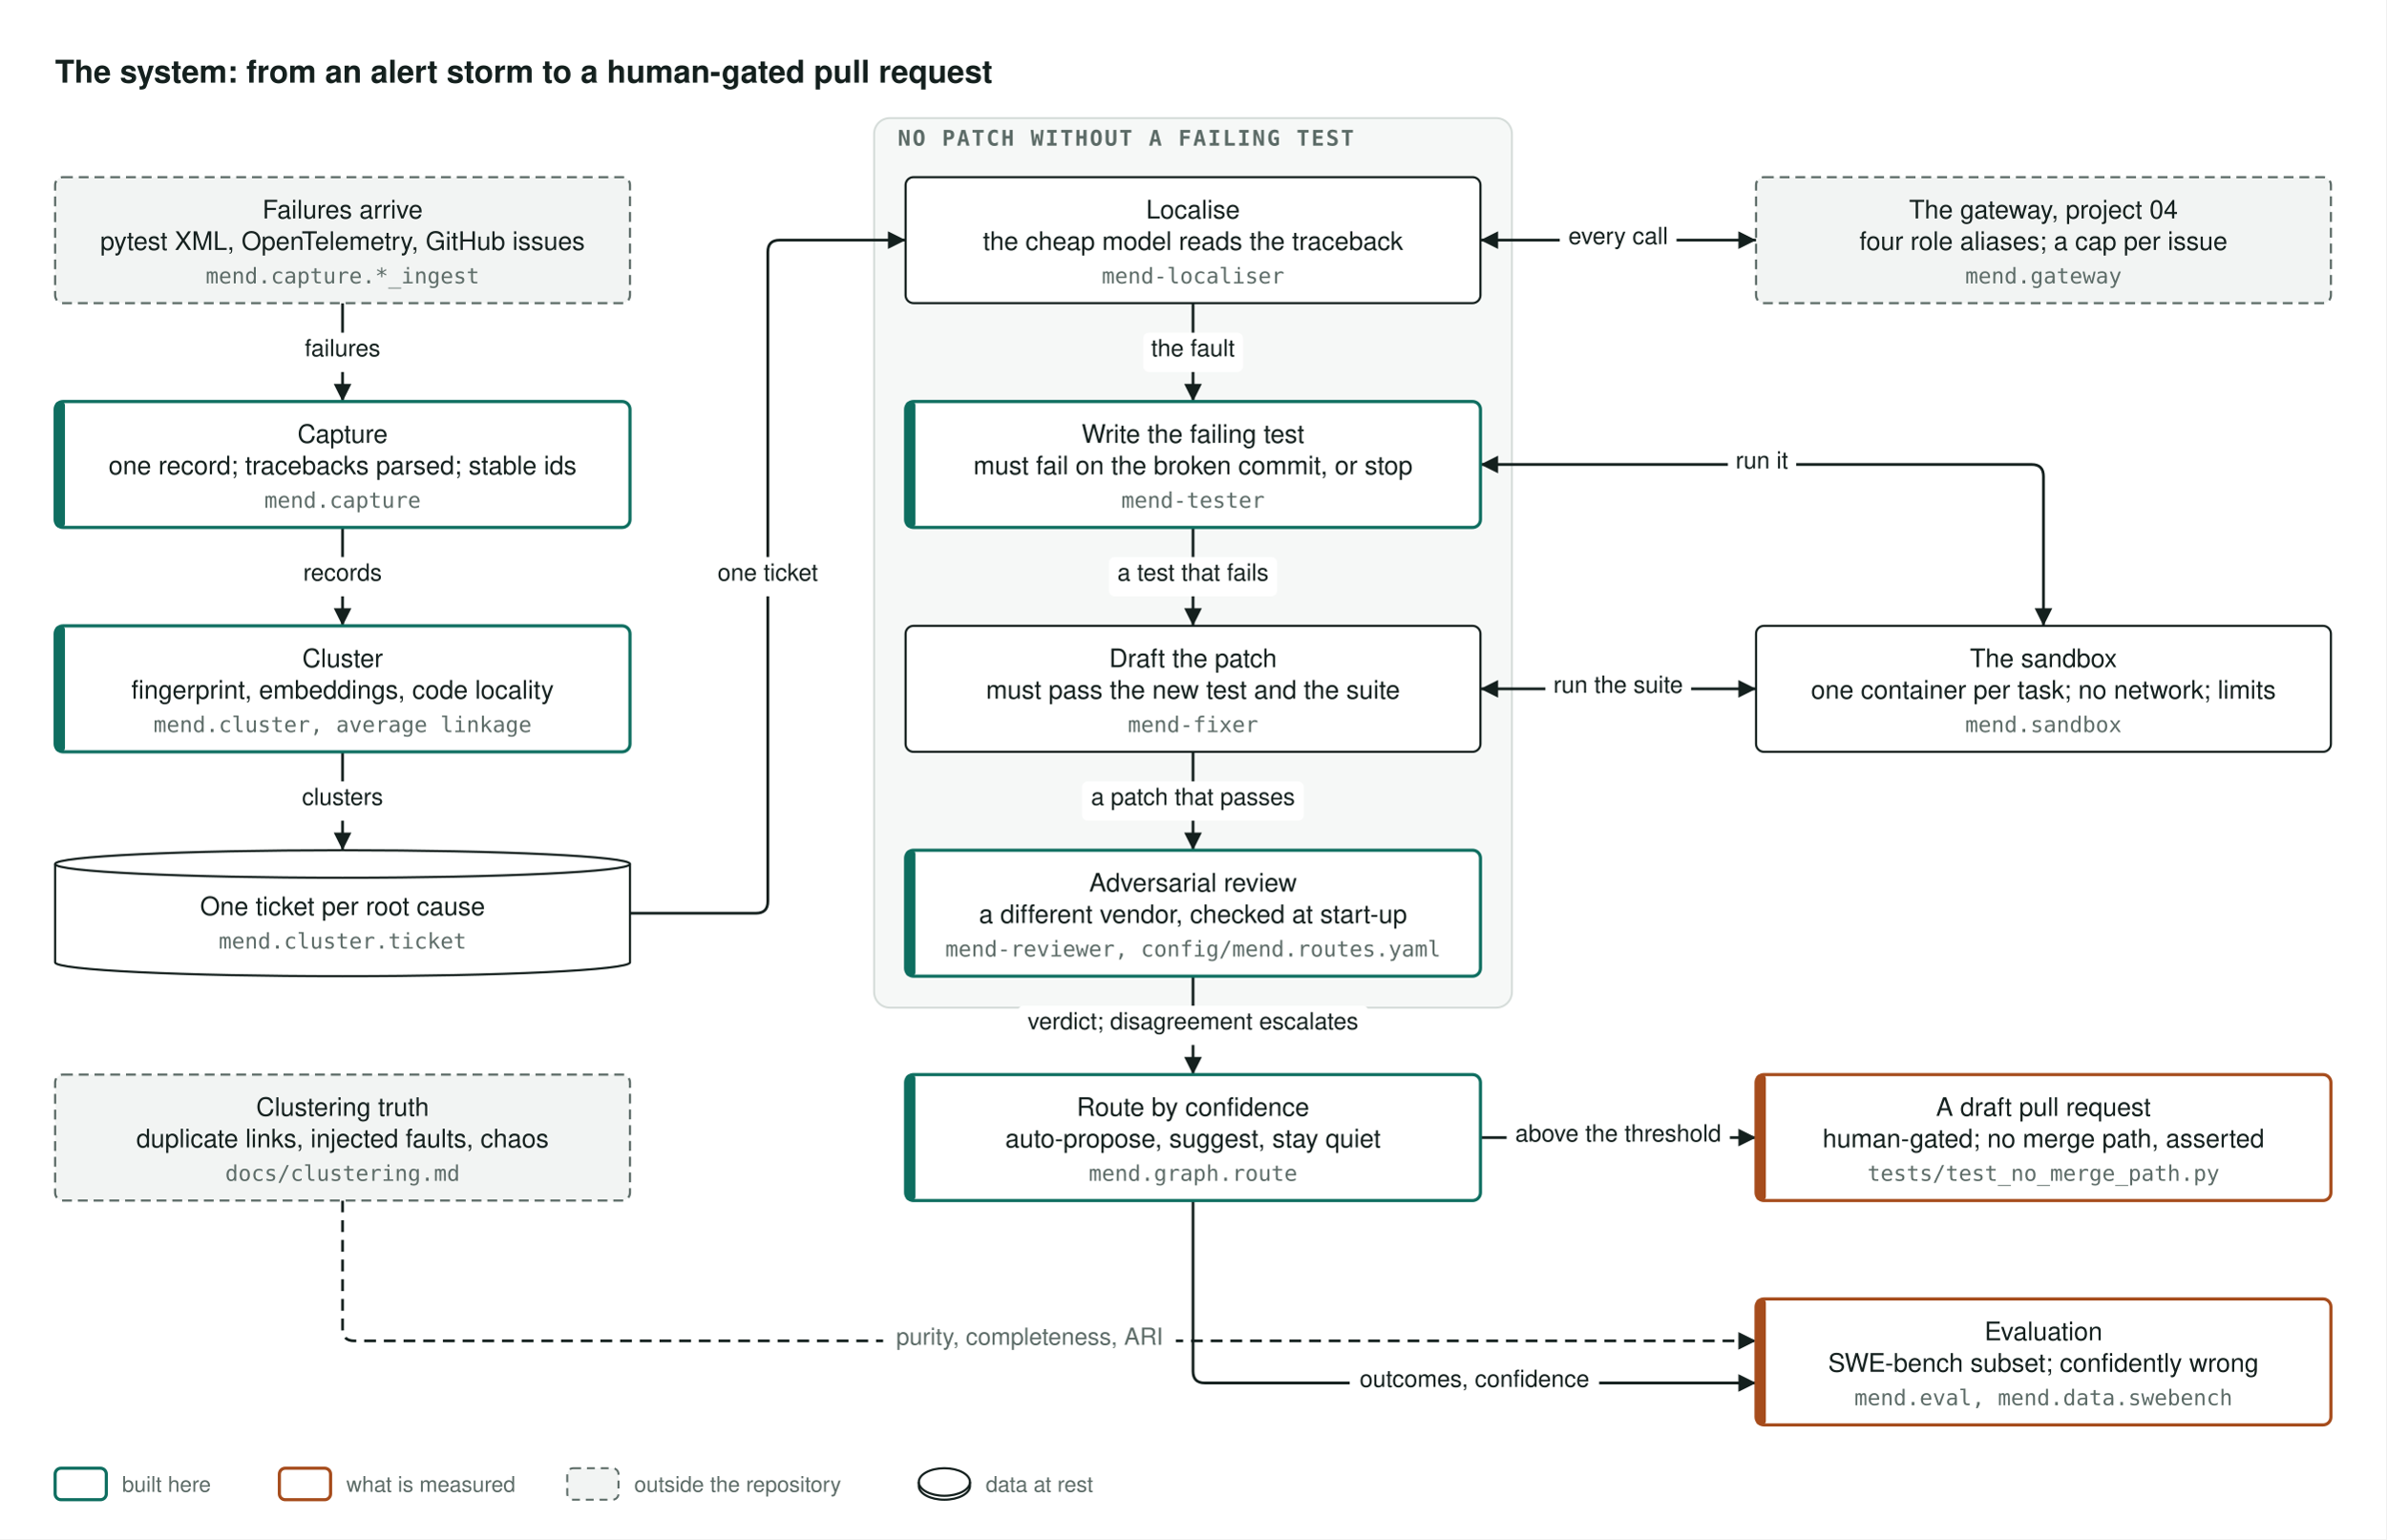
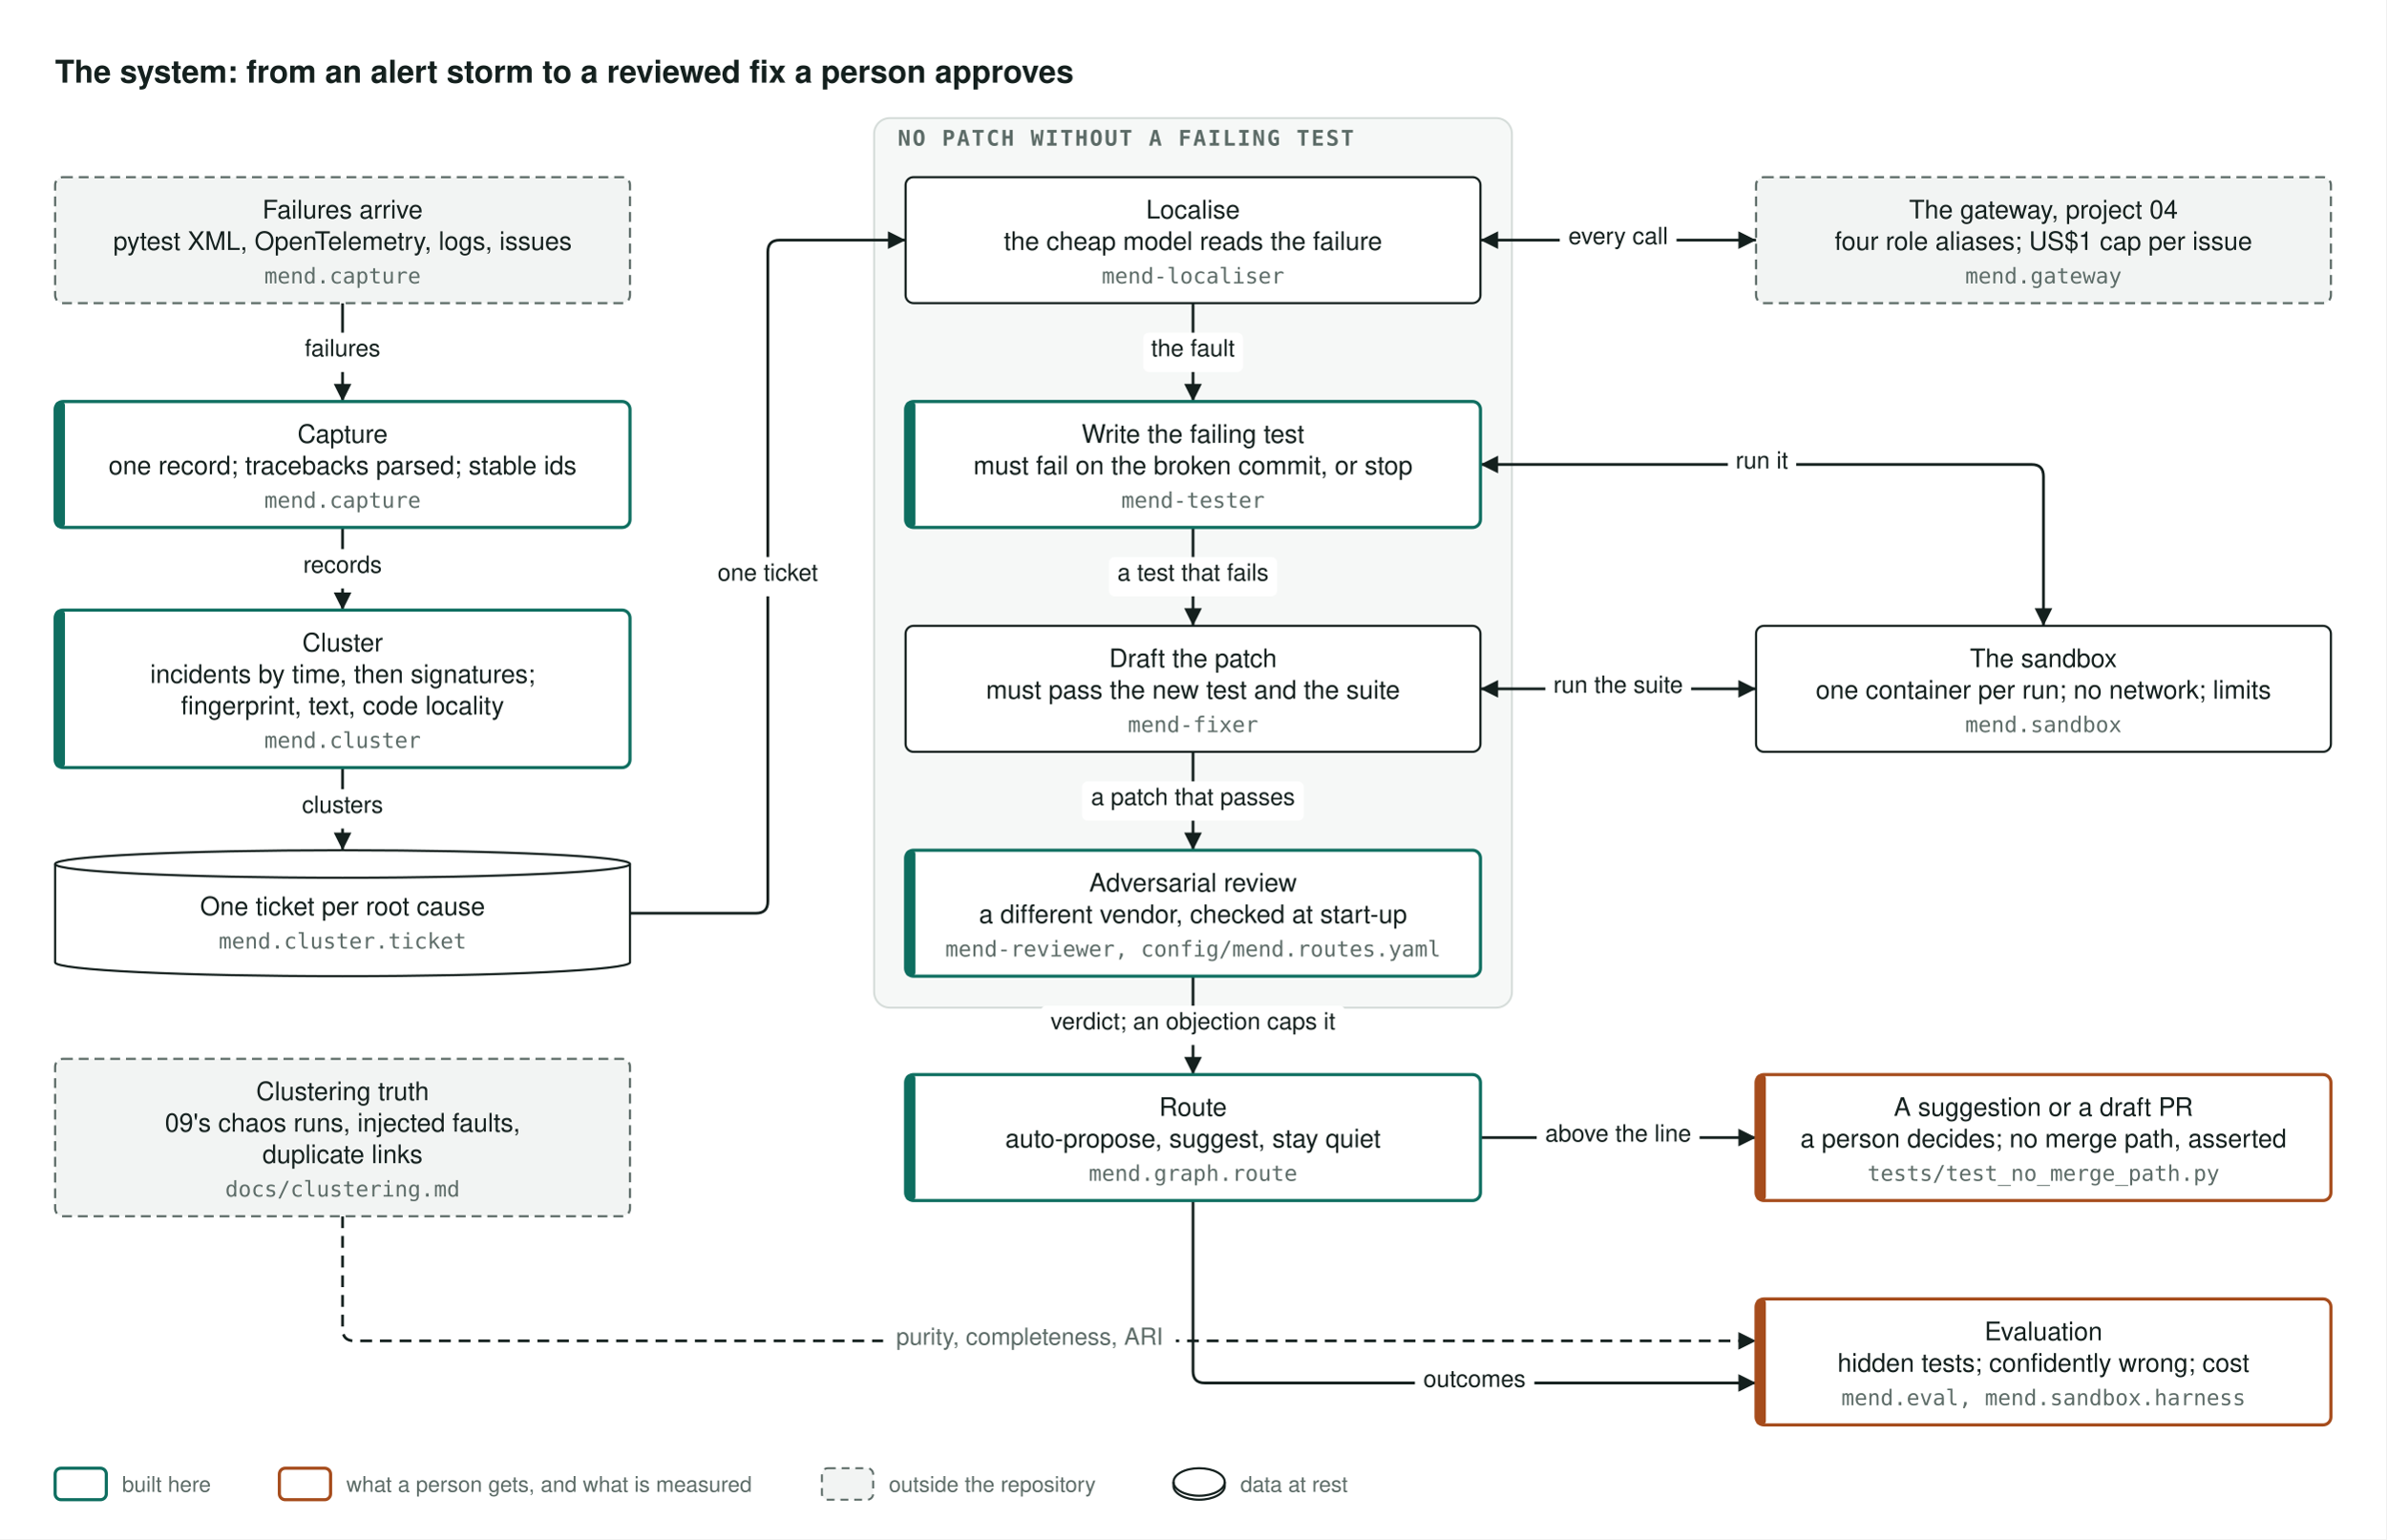
- <svg xmlns="http://www.w3.org/2000/svg" width="1212" height="782" viewBox="0 0 1212 782" role="img" aria-label="Failures arrive as test results, traces and issues and become one kind of record; clustering turns many symptoms into one ticket; a state machine allows no patch except from a test observed to fail, sends the patch to a reviewer from a different vendor, and routes by a calibrated confidence into a draft pull request, a suggestion or silence; every model call goes through the gateway and every comparison through the release gate." font-family="'Segoe UI', 'Helvetica Neue', Helvetica, Arial, sans-serif">
+ <svg xmlns="http://www.w3.org/2000/svg" width="1212" height="782" viewBox="0 0 1212 782" role="img" aria-label="Failures arrive as test results, traces, logs and issues and become one kind of record; clustering turns many symptoms into one ticket; a state machine allows no patch except from a test observed to fail, sends the patch to a reviewer from a different vendor, and routes it into a draft pull request, a suggestion or silence; every model call goes through the gateway with a cap per issue, every test runs in a sandbox with no network, and the evaluation scores the outcomes on hidden tests." font-family="'Segoe UI', 'Helvetica Neue', Helvetica, Arial, sans-serif">
  <defs>
    <marker id="arrow" viewBox="0 0 10 10" refX="9" refY="5" markerWidth="8" markerHeight="8" orient="auto-start-reverse">
      <path d="M 1 1 L 9 5 L 1 9 z" fill="#14201E" />
    </marker>
    <marker id="arrow-accent" viewBox="0 0 10 10" refX="9" refY="5" markerWidth="8" markerHeight="8" orient="auto-start-reverse">
      <path d="M 1 1 L 9 5 L 1 9 z" fill="#0E6E60" />
    </marker>
    <marker id="arrow-signal" viewBox="0 0 10 10" refX="9" refY="5" markerWidth="8" markerHeight="8" orient="auto-start-reverse">
      <path d="M 1 1 L 9 5 L 1 9 z" fill="#A64C1C" />
    </marker>
    <marker id="arrow-muted" viewBox="0 0 10 10" refX="9" refY="5" markerWidth="8" markerHeight="8" orient="auto-start-reverse">
      <path d="M 1 1 L 9 5 L 1 9 z" fill="#5C6B67" />
    </marker>
  </defs>
  <rect width="1212" height="782" fill="#FFFFFF" />
-   <text x="28" y="42" font-size="16" font-weight="700" fill="#14201E">The system: from an alert storm to a human-gated pull request</text>
+   <text x="28" y="42" font-size="16" font-weight="700" fill="#14201E">The system: from an alert storm to a reviewed fix a person approves</text>
  <rect x="444.0" y="60.0" width="324.0" height="452.0" rx="8" fill="#F6F8F7" stroke="#D5DCD9" stroke-width="1" />
  <text x="456.0" y="74.0" font-size="11" font-family="Consolas, Menlo, 'DejaVu Sans Mono', monospace" font-weight="600" letter-spacing="0.08em" fill="#5C6B67">NO PATCH WITHOUT A FAILING TEST</text>
  <path d="M 174.0 154.0 L 174.0 204.0" fill="none" stroke="#14201E" stroke-width="1.4" marker-end="url(#arrow)" />
-   <path d="M 174.0 268.0 L 174.0 318.0" fill="none" stroke="#14201E" stroke-width="1.4" marker-end="url(#arrow)" />
-   <path d="M 174.0 382.0 L 174.0 432.0" fill="none" stroke="#14201E" stroke-width="1.4" marker-end="url(#arrow)" />
-   <path d="M 174.0 610.0 L 174.0 675.3 Q 174.0 681.3 180.0 681.3 L 892.0 681.3" fill="none" stroke="#14201E" stroke-width="1.4" stroke-dasharray="6 4" marker-end="url(#arrow)" />
+   <path d="M 174.0 268.0 L 174.0 310.0" fill="none" stroke="#14201E" stroke-width="1.4" marker-end="url(#arrow)" />
+   <path d="M 174.0 390.0 L 174.0 432.0" fill="none" stroke="#14201E" stroke-width="1.4" marker-end="url(#arrow)" />
+   <path d="M 174.0 618.0 L 174.0 675.3 Q 174.0 681.3 180.0 681.3 L 892.0 681.3" fill="none" stroke="#14201E" stroke-width="1.4" stroke-dasharray="6 4" marker-end="url(#arrow)" />
  <path d="M 320.0 464.0 L 384.0 464.0 Q 390.0 464.0 390.0 458.0 L 390.0 128.0 Q 390.0 122.0 396.0 122.0 L 460.0 122.0" fill="none" stroke="#14201E" stroke-width="1.4" marker-end="url(#arrow)" />
  <path d="M 606.0 154.0 L 606.0 204.0" fill="none" stroke="#14201E" stroke-width="1.4" marker-end="url(#arrow)" />
  <path d="M 606.0 268.0 L 606.0 318.0" fill="none" stroke="#14201E" stroke-width="1.4" marker-end="url(#arrow)" />
  <path d="M 606.0 382.0 L 606.0 432.0" fill="none" stroke="#14201E" stroke-width="1.4" marker-end="url(#arrow)" />
  <path d="M 606.0 496.0 L 606.0 546.0" fill="none" stroke="#14201E" stroke-width="1.4" marker-end="url(#arrow)" />
  <path d="M 752.0 122.0 L 892.0 122.0" fill="none" stroke="#14201E" stroke-width="1.4" marker-end="url(#arrow)" marker-start="url(#arrow)" />
  <path d="M 752.0 236.0 L 1032.0 236.0 Q 1038.0 236.0 1038.0 242.0 L 1038.0 318.0" fill="none" stroke="#14201E" stroke-width="1.4" marker-end="url(#arrow)" marker-start="url(#arrow)" />
  <path d="M 752.0 350.0 L 892.0 350.0" fill="none" stroke="#14201E" stroke-width="1.4" marker-end="url(#arrow)" marker-start="url(#arrow)" />
  <path d="M 752.0 578.0 L 892.0 578.0" fill="none" stroke="#14201E" stroke-width="1.4" marker-end="url(#arrow)" />
  <path d="M 606.0 610.0 L 606.0 696.7 Q 606.0 702.7 612.0 702.7 L 892.0 702.7" fill="none" stroke="#14201E" stroke-width="1.4" marker-end="url(#arrow)" />
  <rect x="28.0" y="90.0" width="292.0" height="64.0" rx="4" fill="#F2F4F3" stroke="#5C6B67" stroke-width="1.1" stroke-dasharray="5 3" />
  <text x="174.0" y="111.0" font-size="13" font-weight="500" text-anchor="middle" fill="#14201E">Failures arrive</text>
-   <text x="174.0" y="127.0" font-size="13" font-weight="500" text-anchor="middle" fill="#14201E">pytest XML, OpenTelemetry, GitHub issues</text>
-   <text x="174.0" y="144.0" font-size="11" font-family="Consolas, Menlo, 'DejaVu Sans Mono', monospace" text-anchor="middle" fill="#5C6B67">mend.capture.*_ingest</text>
+   <text x="174.0" y="127.0" font-size="13" font-weight="500" text-anchor="middle" fill="#14201E">pytest XML, OpenTelemetry, logs, issues</text>
+   <text x="174.0" y="144.0" font-size="11" font-family="Consolas, Menlo, 'DejaVu Sans Mono', monospace" text-anchor="middle" fill="#5C6B67">mend.capture</text>
  <rect x="28.0" y="204.0" width="292.0" height="64.0" rx="4" fill="#FFFFFF" stroke="#0E6E60" stroke-width="1.6" />
  <rect x="28.0" y="204.0" width="5" height="64.0" rx="2" fill="#0E6E60" />
  <text x="174.0" y="225.0" font-size="13" font-weight="500" text-anchor="middle" fill="#14201E">Capture</text>
  <text x="174.0" y="241.0" font-size="13" font-weight="500" text-anchor="middle" fill="#14201E">one record; tracebacks parsed; stable ids</text>
  <text x="174.0" y="258.0" font-size="11" font-family="Consolas, Menlo, 'DejaVu Sans Mono', monospace" text-anchor="middle" fill="#5C6B67">mend.capture</text>
-   <rect x="28.0" y="318.0" width="292.0" height="64.0" rx="4" fill="#FFFFFF" stroke="#0E6E60" stroke-width="1.6" />
-   <rect x="28.0" y="318.0" width="5" height="64.0" rx="2" fill="#0E6E60" />
-   <text x="174.0" y="339.0" font-size="13" font-weight="500" text-anchor="middle" fill="#14201E">Cluster</text>
-   <text x="174.0" y="355.0" font-size="13" font-weight="500" text-anchor="middle" fill="#14201E">fingerprint, embeddings, code locality</text>
-   <text x="174.0" y="372.0" font-size="11" font-family="Consolas, Menlo, 'DejaVu Sans Mono', monospace" text-anchor="middle" fill="#5C6B67">mend.cluster, average linkage</text>
+   <rect x="28.0" y="310.0" width="292.0" height="80.0" rx="4" fill="#FFFFFF" stroke="#0E6E60" stroke-width="1.6" />
+   <rect x="28.0" y="310.0" width="5" height="80.0" rx="2" fill="#0E6E60" />
+   <text x="174.0" y="331.0" font-size="13" font-weight="500" text-anchor="middle" fill="#14201E">Cluster</text>
+   <text x="174.0" y="347.0" font-size="13" font-weight="500" text-anchor="middle" fill="#14201E">incidents by time, then signatures;</text>
+   <text x="174.0" y="363.0" font-size="13" font-weight="500" text-anchor="middle" fill="#14201E">fingerprint, text, code locality</text>
+   <text x="174.0" y="380.0" font-size="11" font-family="Consolas, Menlo, 'DejaVu Sans Mono', monospace" text-anchor="middle" fill="#5C6B67">mend.cluster</text>
  <path d="M 28.0 439.0 a 146.0 7 0 0 1 292.0 0 L 320.0 489.0 a 146.0 7 0 0 1 -292.0 0 Z" fill="#FFFFFF" stroke="#14201E" stroke-width="1.1" />
  <path d="M 28.0 439.0 a 146.0 7 0 0 0 292.0 0" fill="none" stroke="#14201E" stroke-width="1.1" />
  <text x="174.0" y="465.0" font-size="13" font-weight="500" text-anchor="middle" fill="#14201E">One ticket per root cause</text>
  <text x="174.0" y="482.0" font-size="11" font-family="Consolas, Menlo, 'DejaVu Sans Mono', monospace" text-anchor="middle" fill="#5C6B67">mend.cluster.ticket</text>
-   <rect x="28.0" y="546.0" width="292.0" height="64.0" rx="4" fill="#F2F4F3" stroke="#5C6B67" stroke-width="1.1" stroke-dasharray="5 3" />
-   <text x="174.0" y="567.0" font-size="13" font-weight="500" text-anchor="middle" fill="#14201E">Clustering truth</text>
-   <text x="174.0" y="583.0" font-size="13" font-weight="500" text-anchor="middle" fill="#14201E">duplicate links, injected faults, chaos</text>
-   <text x="174.0" y="600.0" font-size="11" font-family="Consolas, Menlo, 'DejaVu Sans Mono', monospace" text-anchor="middle" fill="#5C6B67">docs/clustering.md</text>
+   <rect x="28.0" y="538.0" width="292.0" height="80.0" rx="4" fill="#F2F4F3" stroke="#5C6B67" stroke-width="1.1" stroke-dasharray="5 3" />
+   <text x="174.0" y="559.0" font-size="13" font-weight="500" text-anchor="middle" fill="#14201E">Clustering truth</text>
+   <text x="174.0" y="575.0" font-size="13" font-weight="500" text-anchor="middle" fill="#14201E">09's chaos runs, injected faults,</text>
+   <text x="174.0" y="591.0" font-size="13" font-weight="500" text-anchor="middle" fill="#14201E">duplicate links</text>
+   <text x="174.0" y="608.0" font-size="11" font-family="Consolas, Menlo, 'DejaVu Sans Mono', monospace" text-anchor="middle" fill="#5C6B67">docs/clustering.md</text>
  <rect x="460.0" y="90.0" width="292.0" height="64.0" rx="4" fill="#FFFFFF" stroke="#14201E" stroke-width="1.1" />
  <text x="606.0" y="111.0" font-size="13" font-weight="500" text-anchor="middle" fill="#14201E">Localise</text>
-   <text x="606.0" y="127.0" font-size="13" font-weight="500" text-anchor="middle" fill="#14201E">the cheap model reads the traceback</text>
+   <text x="606.0" y="127.0" font-size="13" font-weight="500" text-anchor="middle" fill="#14201E">the cheap model reads the failure</text>
  <text x="606.0" y="144.0" font-size="11" font-family="Consolas, Menlo, 'DejaVu Sans Mono', monospace" text-anchor="middle" fill="#5C6B67">mend-localiser</text>
  <rect x="460.0" y="204.0" width="292.0" height="64.0" rx="4" fill="#FFFFFF" stroke="#0E6E60" stroke-width="1.6" />
  <rect x="460.0" y="204.0" width="5" height="64.0" rx="2" fill="#0E6E60" />
  <text x="606.0" y="225.0" font-size="13" font-weight="500" text-anchor="middle" fill="#14201E">Write the failing test</text>
  <text x="606.0" y="241.0" font-size="13" font-weight="500" text-anchor="middle" fill="#14201E">must fail on the broken commit, or stop</text>
  <text x="606.0" y="258.0" font-size="11" font-family="Consolas, Menlo, 'DejaVu Sans Mono', monospace" text-anchor="middle" fill="#5C6B67">mend-tester</text>
  <rect x="460.0" y="318.0" width="292.0" height="64.0" rx="4" fill="#FFFFFF" stroke="#14201E" stroke-width="1.1" />
  <text x="606.0" y="339.0" font-size="13" font-weight="500" text-anchor="middle" fill="#14201E">Draft the patch</text>
  <text x="606.0" y="355.0" font-size="13" font-weight="500" text-anchor="middle" fill="#14201E">must pass the new test and the suite</text>
  <text x="606.0" y="372.0" font-size="11" font-family="Consolas, Menlo, 'DejaVu Sans Mono', monospace" text-anchor="middle" fill="#5C6B67">mend-fixer</text>
  <rect x="460.0" y="432.0" width="292.0" height="64.0" rx="4" fill="#FFFFFF" stroke="#0E6E60" stroke-width="1.6" />
  <rect x="460.0" y="432.0" width="5" height="64.0" rx="2" fill="#0E6E60" />
  <text x="606.0" y="453.0" font-size="13" font-weight="500" text-anchor="middle" fill="#14201E">Adversarial review</text>
  <text x="606.0" y="469.0" font-size="13" font-weight="500" text-anchor="middle" fill="#14201E">a different vendor, checked at start-up</text>
  <text x="606.0" y="486.0" font-size="11" font-family="Consolas, Menlo, 'DejaVu Sans Mono', monospace" text-anchor="middle" fill="#5C6B67">mend-reviewer, config/mend.routes.yaml</text>
  <rect x="460.0" y="546.0" width="292.0" height="64.0" rx="4" fill="#FFFFFF" stroke="#0E6E60" stroke-width="1.6" />
  <rect x="460.0" y="546.0" width="5" height="64.0" rx="2" fill="#0E6E60" />
-   <text x="606.0" y="567.0" font-size="13" font-weight="500" text-anchor="middle" fill="#14201E">Route by confidence</text>
+   <text x="606.0" y="567.0" font-size="13" font-weight="500" text-anchor="middle" fill="#14201E">Route</text>
  <text x="606.0" y="583.0" font-size="13" font-weight="500" text-anchor="middle" fill="#14201E">auto-propose, suggest, stay quiet</text>
  <text x="606.0" y="600.0" font-size="11" font-family="Consolas, Menlo, 'DejaVu Sans Mono', monospace" text-anchor="middle" fill="#5C6B67">mend.graph.route</text>
  <rect x="892.0" y="90.0" width="292.0" height="64.0" rx="4" fill="#F2F4F3" stroke="#5C6B67" stroke-width="1.1" stroke-dasharray="5 3" />
  <text x="1038.0" y="111.0" font-size="13" font-weight="500" text-anchor="middle" fill="#14201E">The gateway, project 04</text>
-   <text x="1038.0" y="127.0" font-size="13" font-weight="500" text-anchor="middle" fill="#14201E">four role aliases; a cap per issue</text>
+   <text x="1038.0" y="127.0" font-size="13" font-weight="500" text-anchor="middle" fill="#14201E">four role aliases; US$1 cap per issue</text>
  <text x="1038.0" y="144.0" font-size="11" font-family="Consolas, Menlo, 'DejaVu Sans Mono', monospace" text-anchor="middle" fill="#5C6B67">mend.gateway</text>
  <rect x="892.0" y="318.0" width="292.0" height="64.0" rx="4" fill="#FFFFFF" stroke="#14201E" stroke-width="1.1" />
  <text x="1038.0" y="339.0" font-size="13" font-weight="500" text-anchor="middle" fill="#14201E">The sandbox</text>
-   <text x="1038.0" y="355.0" font-size="13" font-weight="500" text-anchor="middle" fill="#14201E">one container per task; no network; limits</text>
+   <text x="1038.0" y="355.0" font-size="13" font-weight="500" text-anchor="middle" fill="#14201E">one container per run; no network; limits</text>
  <text x="1038.0" y="372.0" font-size="11" font-family="Consolas, Menlo, 'DejaVu Sans Mono', monospace" text-anchor="middle" fill="#5C6B67">mend.sandbox</text>
  <rect x="892.0" y="546.0" width="292.0" height="64.0" rx="4" fill="#FFFFFF" stroke="#A64C1C" stroke-width="1.6" />
  <rect x="892.0" y="546.0" width="5" height="64.0" rx="2" fill="#A64C1C" />
-   <text x="1038.0" y="567.0" font-size="13" font-weight="500" text-anchor="middle" fill="#14201E">A draft pull request</text>
-   <text x="1038.0" y="583.0" font-size="13" font-weight="500" text-anchor="middle" fill="#14201E">human-gated; no merge path, asserted</text>
+   <text x="1038.0" y="567.0" font-size="13" font-weight="500" text-anchor="middle" fill="#14201E">A suggestion or a draft PR</text>
+   <text x="1038.0" y="583.0" font-size="13" font-weight="500" text-anchor="middle" fill="#14201E">a person decides; no merge path, asserted</text>
  <text x="1038.0" y="600.0" font-size="11" font-family="Consolas, Menlo, 'DejaVu Sans Mono', monospace" text-anchor="middle" fill="#5C6B67">tests/test_no_merge_path.py</text>
  <rect x="892.0" y="660.0" width="292.0" height="64.0" rx="4" fill="#FFFFFF" stroke="#A64C1C" stroke-width="1.6" />
  <rect x="892.0" y="660.0" width="5" height="64.0" rx="2" fill="#A64C1C" />
  <text x="1038.0" y="681.0" font-size="13" font-weight="500" text-anchor="middle" fill="#14201E">Evaluation</text>
-   <text x="1038.0" y="697.0" font-size="13" font-weight="500" text-anchor="middle" fill="#14201E">SWE-bench subset; confidently wrong</text>
-   <text x="1038.0" y="714.0" font-size="11" font-family="Consolas, Menlo, 'DejaVu Sans Mono', monospace" text-anchor="middle" fill="#5C6B67">mend.eval, mend.data.swebench</text>
+   <text x="1038.0" y="697.0" font-size="13" font-weight="500" text-anchor="middle" fill="#14201E">hidden tests; confidently wrong; cost</text>
+   <text x="1038.0" y="714.0" font-size="11" font-family="Consolas, Menlo, 'DejaVu Sans Mono', monospace" text-anchor="middle" fill="#5C6B67">mend.eval, mend.sandbox.harness</text>
  <rect x="150.7" y="169.0" width="46.7" height="20.0" rx="3" fill="#FFFFFF" />
  <text x="174.0" y="181.0" font-size="12" text-anchor="middle" fill="#14201E">failures</text>
-   <rect x="149.7" y="283.0" width="48.7" height="20.0" rx="3" fill="#FFFFFF" />
-   <text x="174.0" y="295.0" font-size="12" text-anchor="middle" fill="#14201E">records</text>
-   <rect x="149.0" y="397.0" width="50.0" height="20.0" rx="3" fill="#FFFFFF" />
-   <text x="174.0" y="409.0" font-size="12" text-anchor="middle" fill="#14201E">clusters</text>
+   <rect x="149.7" y="279.0" width="48.7" height="20.0" rx="3" fill="#FFFFFF" />
+   <text x="174.0" y="291.0" font-size="12" text-anchor="middle" fill="#14201E">records</text>
+   <rect x="149.0" y="401.0" width="50.0" height="20.0" rx="3" fill="#FFFFFF" />
+   <text x="174.0" y="413.0" font-size="12" text-anchor="middle" fill="#14201E">clusters</text>
  <rect x="448.6" y="671.3" width="148.7" height="20.0" rx="3" fill="#FFFFFF" />
  <text x="523.0" y="683.3" font-size="12" text-anchor="middle" fill="#5C6B67">purity, completeness, ARI</text>
  <rect x="360.0" y="283.0" width="60.0" height="20.0" rx="3" fill="#FFFFFF" />
  <text x="390.0" y="295.0" font-size="12" text-anchor="middle" fill="#14201E">one ticket</text>
  <rect x="580.7" y="169.0" width="50.7" height="20.0" rx="3" fill="#FFFFFF" />
  <text x="606.0" y="181.0" font-size="12" text-anchor="middle" fill="#14201E">the fault</text>
  <rect x="563.3" y="283.0" width="85.4" height="20.0" rx="3" fill="#FFFFFF" />
  <text x="606.0" y="295.0" font-size="12" text-anchor="middle" fill="#14201E">a test that fails</text>
  <rect x="549.6" y="397.0" width="112.7" height="20.0" rx="3" fill="#FFFFFF" />
  <text x="606.0" y="409.0" font-size="12" text-anchor="middle" fill="#14201E">a patch that passes</text>
-   <rect x="517.0" y="511.0" width="178.1" height="20.0" rx="3" fill="#FFFFFF" />
-   <text x="606.0" y="523.0" font-size="12" text-anchor="middle" fill="#14201E">verdict; disagreement escalates</text>
+   <rect x="528.6" y="511.0" width="154.7" height="20.0" rx="3" fill="#FFFFFF" />
+   <text x="606.0" y="523.0" font-size="12" text-anchor="middle" fill="#14201E">verdict; an objection caps it</text>
  <rect x="792.3" y="112.0" width="59.3" height="20.0" rx="3" fill="#FFFFFF" />
  <text x="822.0" y="124.0" font-size="12" text-anchor="middle" fill="#14201E">every call</text>
  <rect x="877.7" y="226.0" width="34.7" height="20.0" rx="3" fill="#FFFFFF" />
  <text x="895.0" y="238.0" font-size="12" text-anchor="middle" fill="#14201E">run it</text>
  <rect x="785.0" y="340.0" width="74.0" height="20.0" rx="3" fill="#FFFFFF" />
  <text x="822.0" y="352.0" font-size="12" text-anchor="middle" fill="#14201E">run the suite</text>
-   <rect x="765.3" y="568.0" width="113.4" height="20.0" rx="3" fill="#FFFFFF" />
-   <text x="822.0" y="580.0" font-size="12" text-anchor="middle" fill="#14201E">above the threshold</text>
-   <rect x="685.6" y="692.7" width="126.7" height="20.0" rx="3" fill="#FFFFFF" />
-   <text x="749.0" y="704.7" font-size="12" text-anchor="middle" fill="#14201E">outcomes, confidence</text>
+   <rect x="780.6" y="568.0" width="82.7" height="20.0" rx="3" fill="#FFFFFF" />
+   <text x="822.0" y="580.0" font-size="12" text-anchor="middle" fill="#14201E">above the line</text>
+   <rect x="718.7" y="692.7" width="60.7" height="20.0" rx="3" fill="#FFFFFF" />
+   <text x="749.0" y="704.7" font-size="12" text-anchor="middle" fill="#14201E">outcomes</text>
  <rect x="28" y="746" width="26" height="16" rx="3" fill="#FFFFFF" stroke="#0E6E60" stroke-width="1.6" />
  <text x="62" y="758" font-size="11" fill="#5C6B67">built here</text>
  <rect x="141.9" y="746" width="26" height="16" rx="3" fill="#FFFFFF" stroke="#A64C1C" stroke-width="1.6" />
-   <text x="175.9" y="758" font-size="11" fill="#5C6B67">what is measured</text>
-   <rect x="288.14" y="746" width="26" height="16" rx="3" fill="#F2F4F3" stroke="#5C6B67" stroke-dasharray="4 3" />
-   <text x="322.14" y="758" font-size="11" fill="#5C6B67">outside the repository</text>
-   <path d="M 466.7 753.0 a 13.0 7 0 0 1 26.0 0 L 492.7 755.0 a 13.0 7 0 0 1 -26.0 0 Z" fill="#FFFFFF" stroke="#14201E" stroke-width="1.1" />
-   <path d="M 466.7 753.0 a 13.0 7 0 0 0 26.0 0" fill="none" stroke="#14201E" stroke-width="1.1" />
-   <text x="500.72" y="758" font-size="11" fill="#5C6B67">data at rest</text>
+   <text x="175.9" y="758" font-size="11" fill="#5C6B67">what a person gets, and what is measured</text>
+   <rect x="417.5" y="746" width="26" height="16" rx="3" fill="#F2F4F3" stroke="#5C6B67" stroke-dasharray="4 3" />
+   <text x="451.5" y="758" font-size="11" fill="#5C6B67">outside the repository</text>
+   <path d="M 596.1 753.0 a 13.0 7 0 0 1 26.0 0 L 622.1 755.0 a 13.0 7 0 0 1 -26.0 0 Z" fill="#FFFFFF" stroke="#14201E" stroke-width="1.1" />
+   <path d="M 596.1 753.0 a 13.0 7 0 0 0 26.0 0" fill="none" stroke="#14201E" stroke-width="1.1" />
+   <text x="630.08" y="758" font-size="11" fill="#5C6B67">data at rest</text>
</svg>
